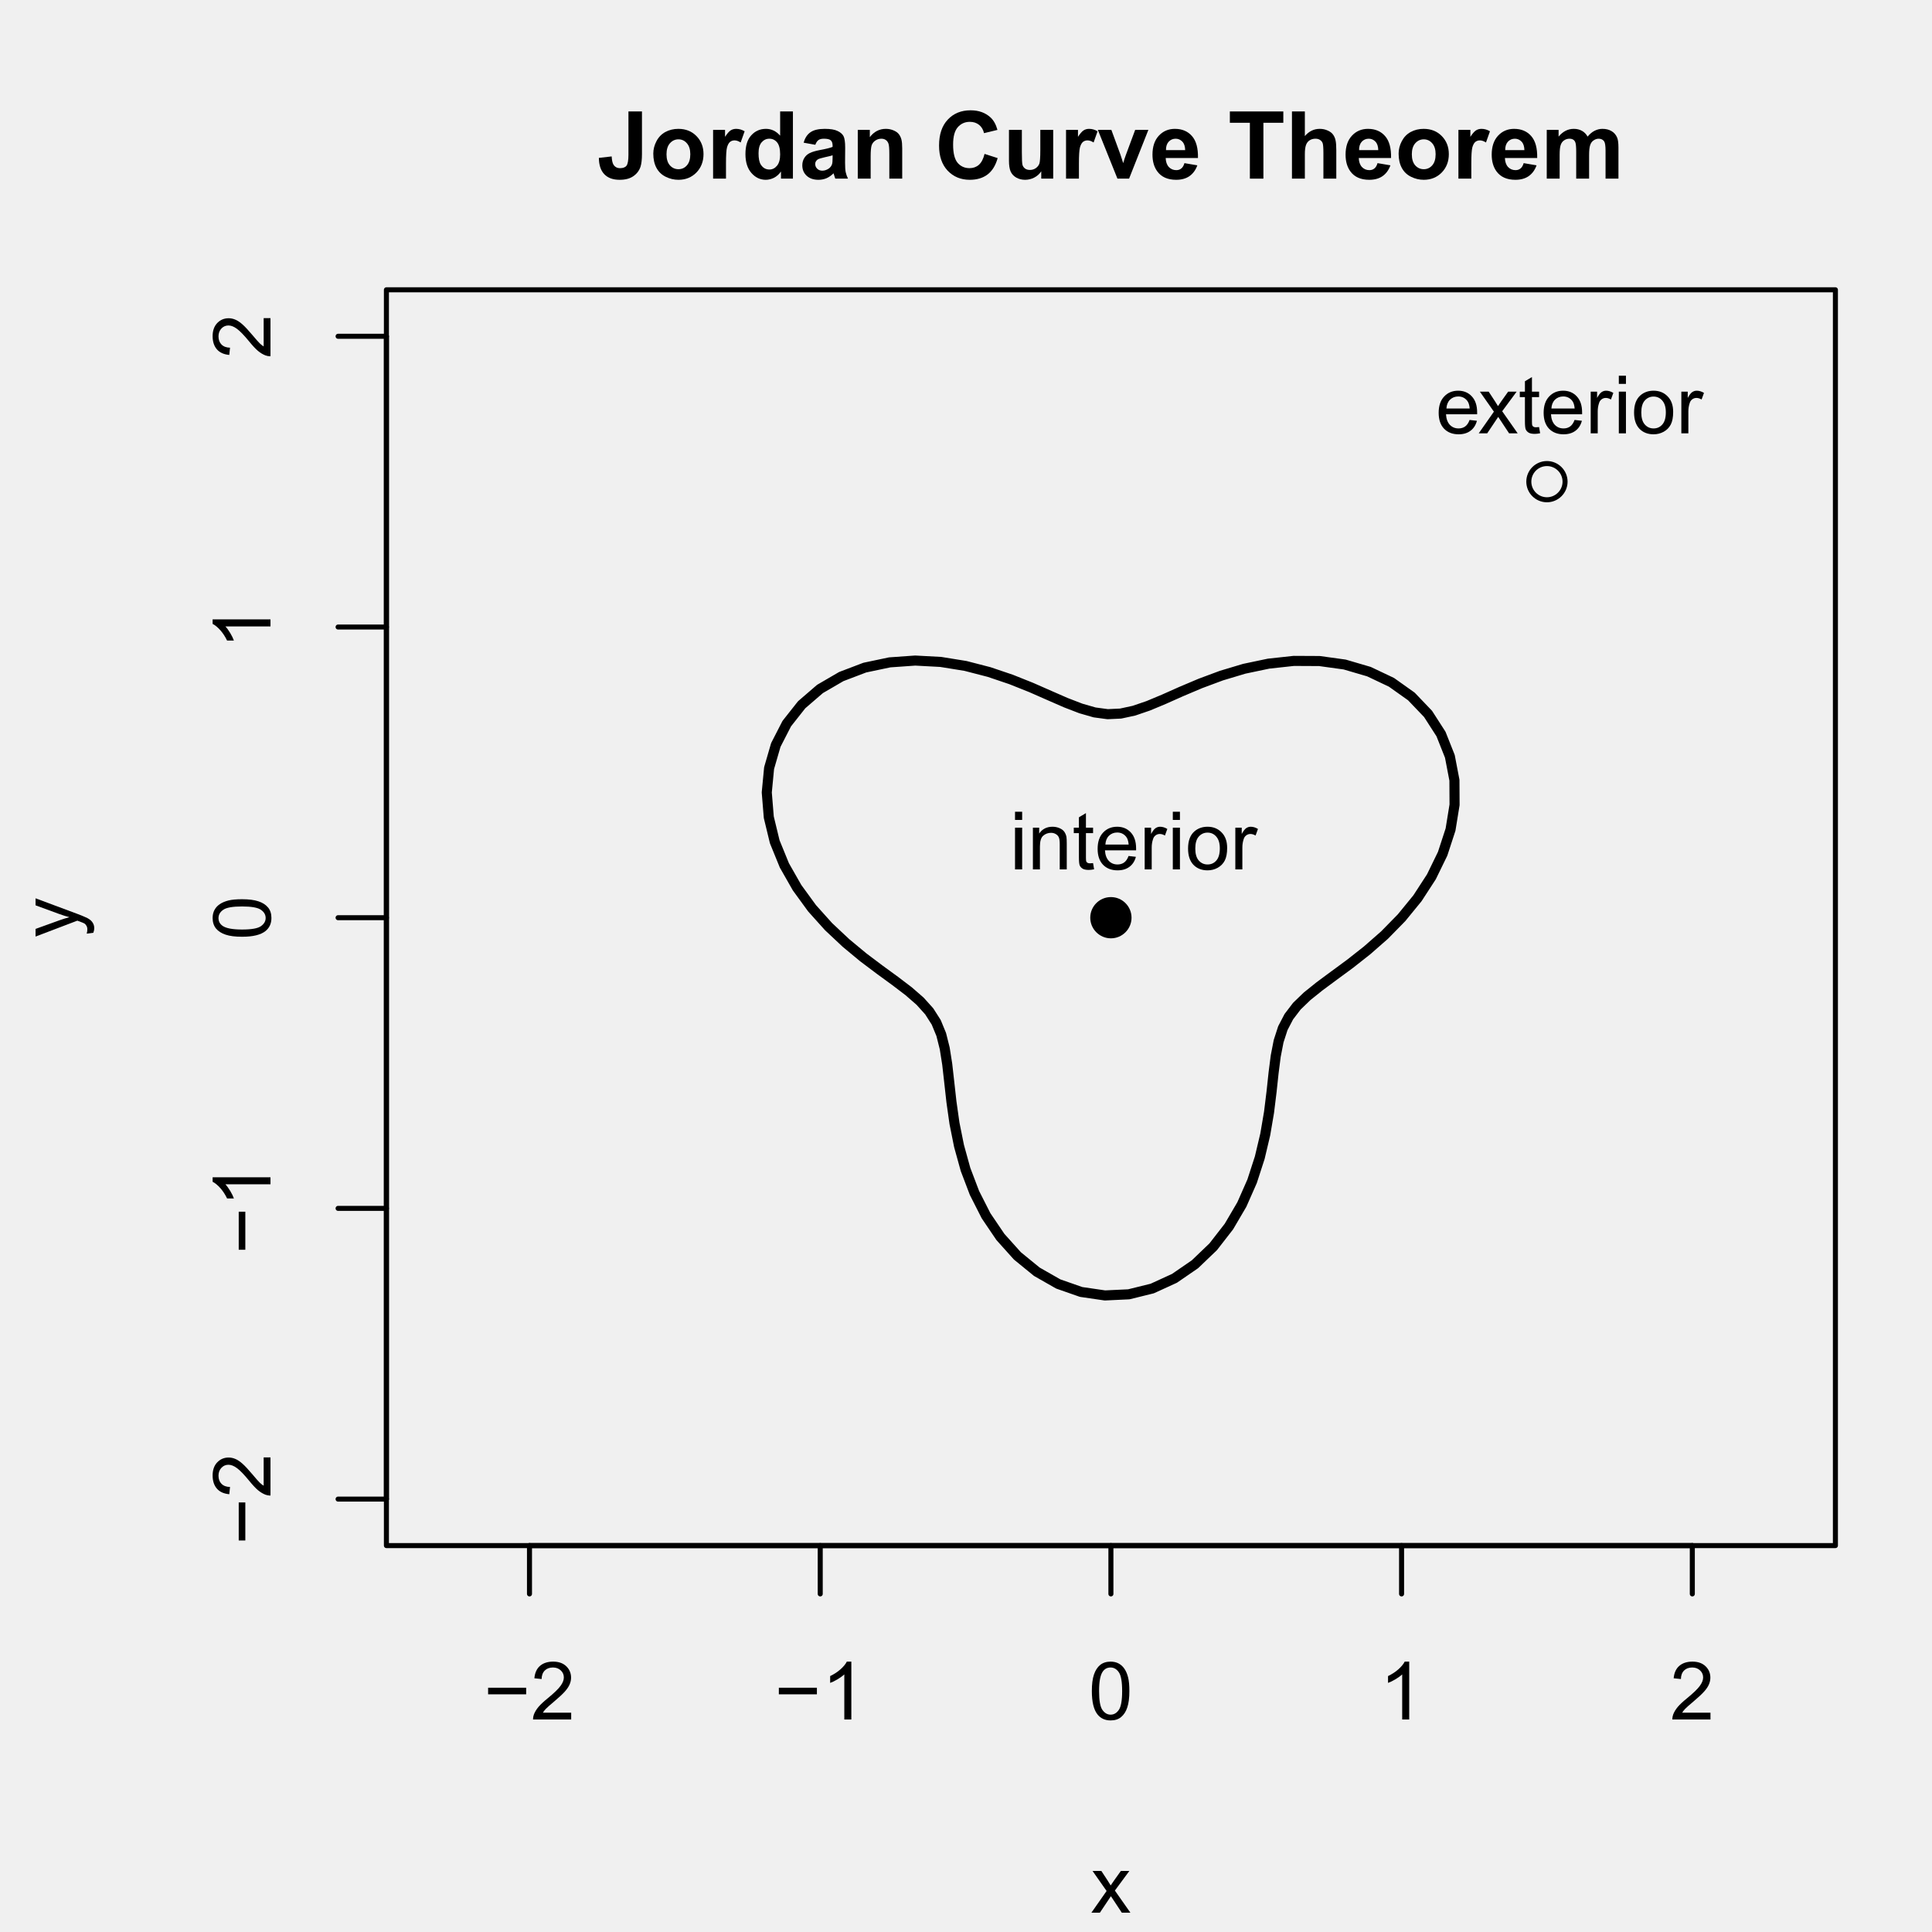
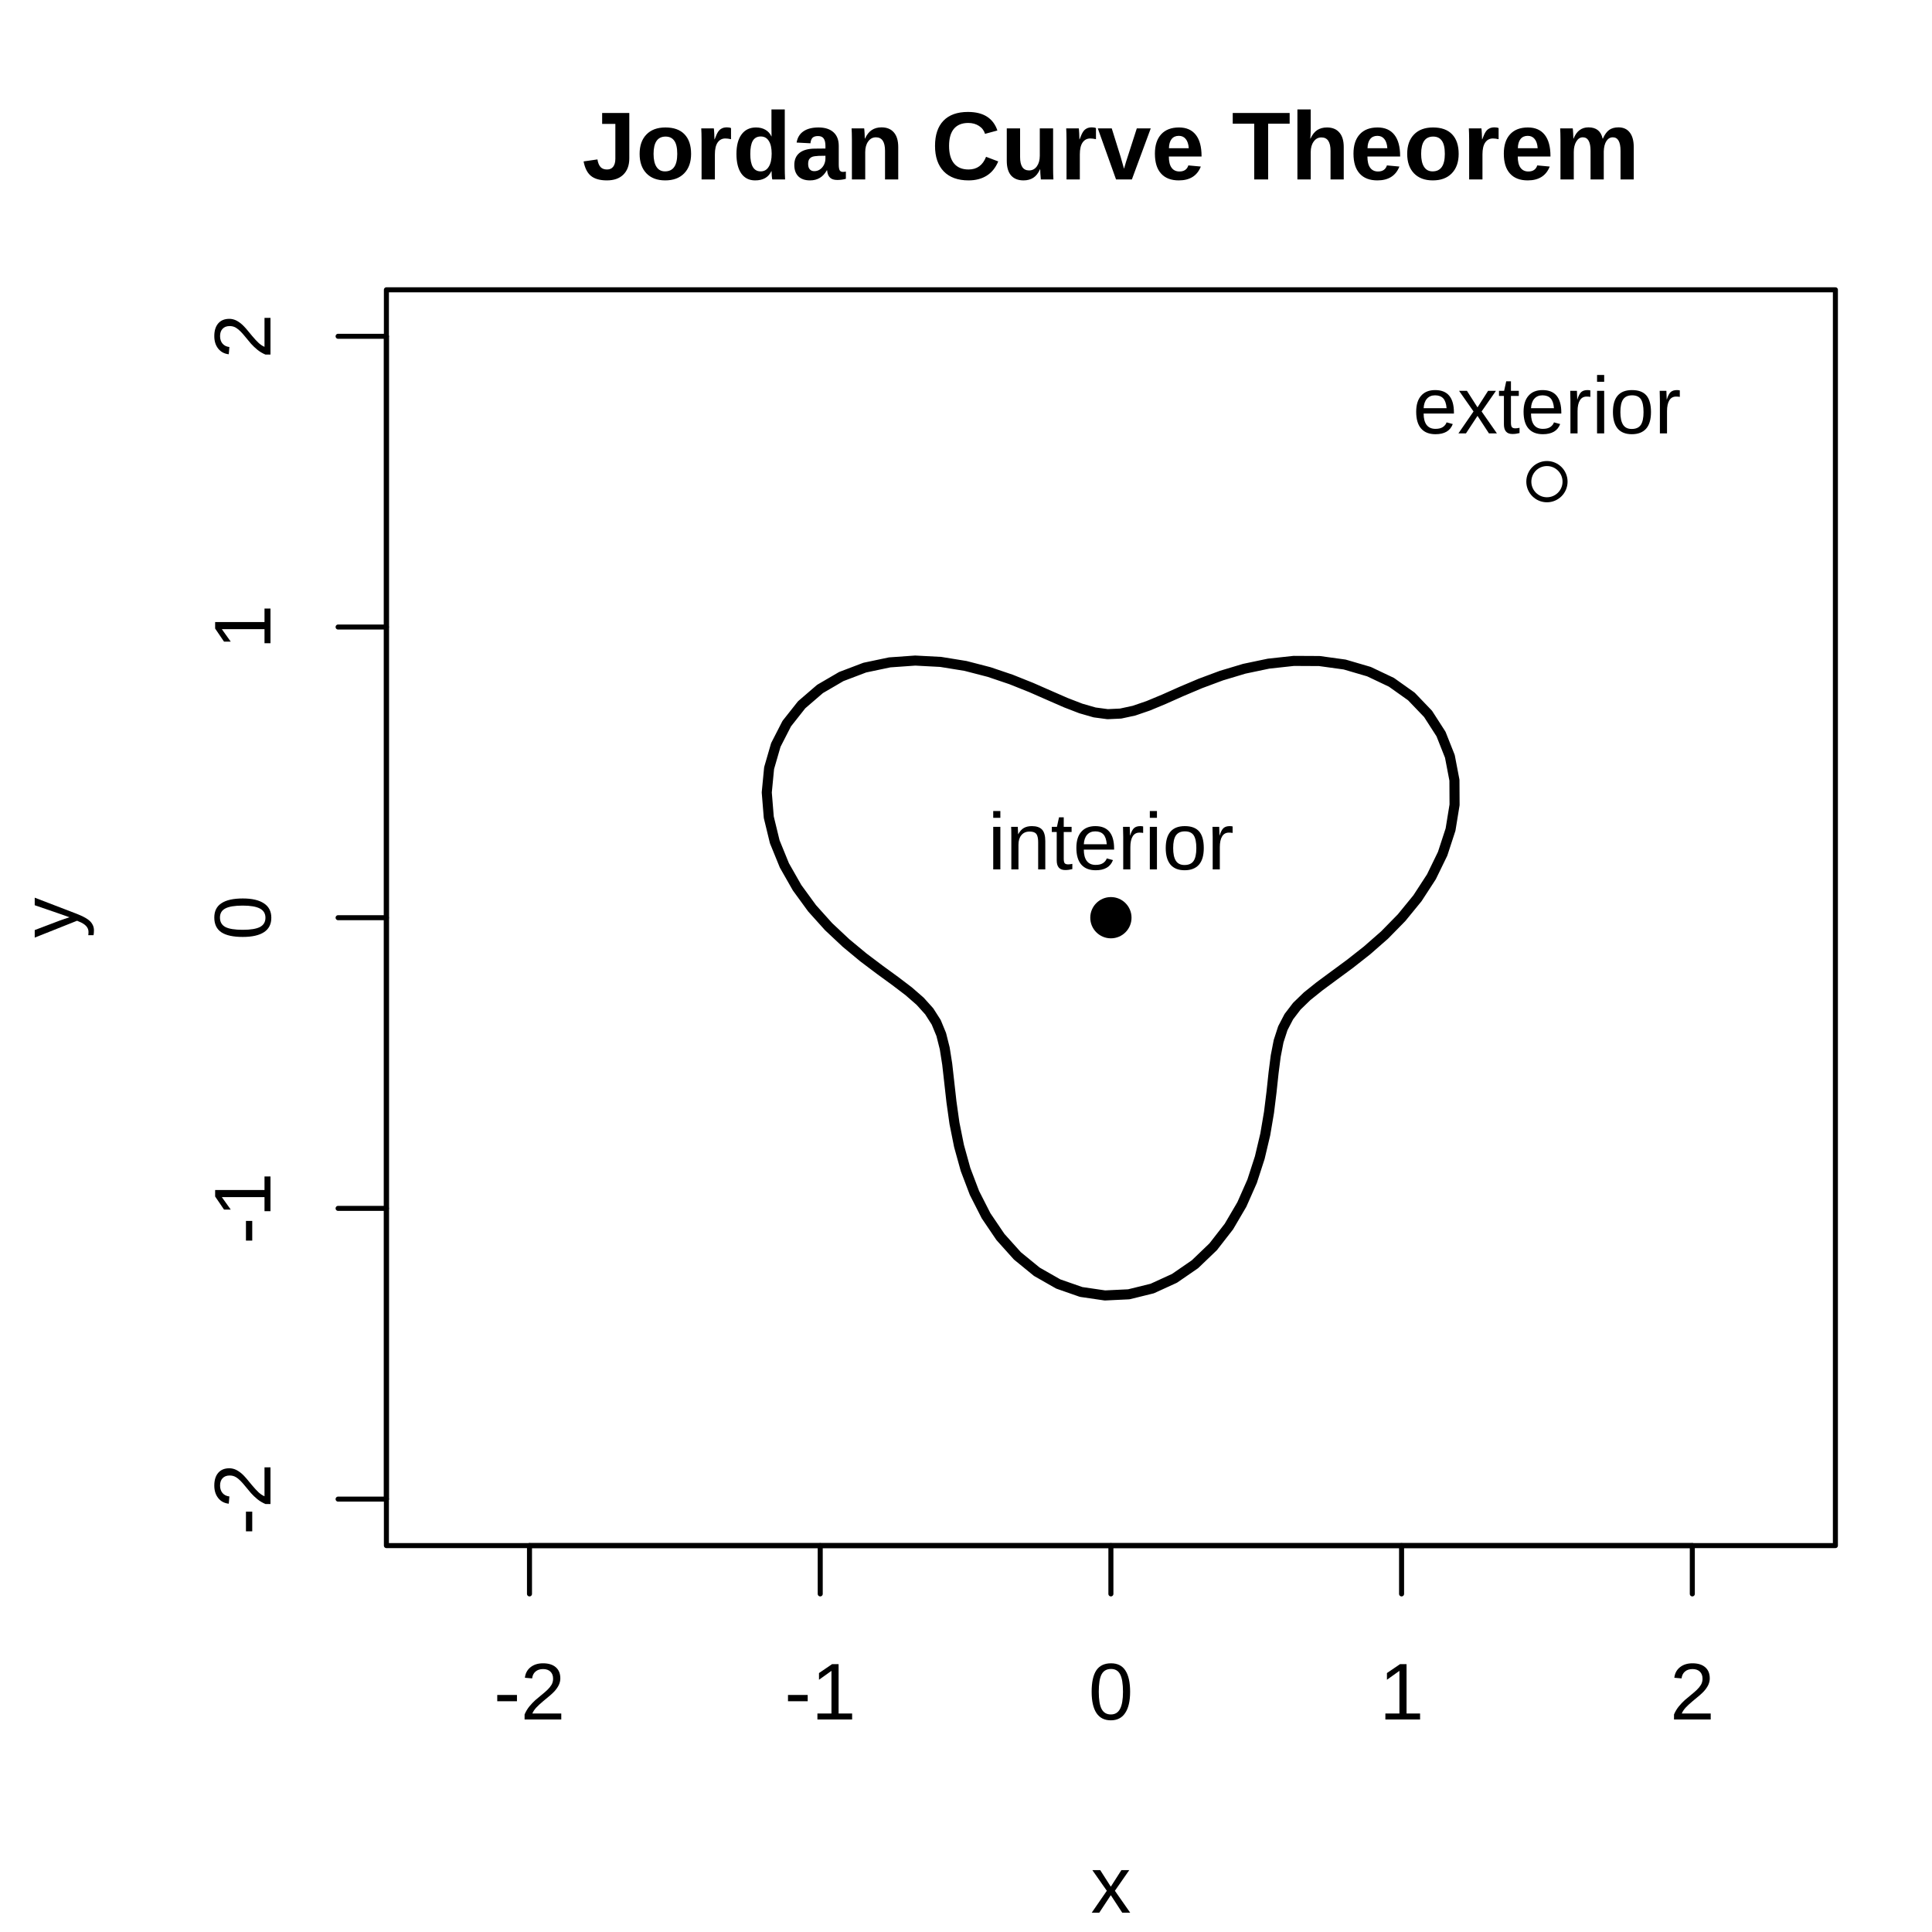
- <svg xmlns="http://www.w3.org/2000/svg" xmlns:xlink="http://www.w3.org/1999/xlink" width="288pt" height="288pt" viewBox="0 0 288 288">
-   <defs>
-     <g>
-       <g id="glyph-0-0">
-         <path d="M 6.344 -3.75 L 0.672 -3.75 L 0.672 -4.734 L 6.344 -4.734 Z M 6.344 -3.75 " />
-       </g>
-       <g id="glyph-0-1">
-         <path d="M 6.047 -1.016 L 6.047 0 L 0.359 0 C 0.359 -0.25 0.398 -0.492 0.484 -0.734 C 0.629 -1.117 0.859 -1.5 1.172 -1.875 C 1.492 -2.25 1.957 -2.68 2.562 -3.172 C 3.5 -3.941 4.129 -4.551 4.453 -5 C 4.785 -5.445 4.953 -5.867 4.953 -6.266 C 4.953 -6.68 4.801 -7.031 4.5 -7.312 C 4.195 -7.602 3.805 -7.75 3.328 -7.75 C 2.816 -7.75 2.41 -7.598 2.109 -7.297 C 1.805 -6.992 1.648 -6.57 1.641 -6.031 L 0.562 -6.141 C 0.633 -6.953 0.91 -7.566 1.391 -7.984 C 1.879 -8.41 2.535 -8.625 3.359 -8.625 C 4.18 -8.625 4.832 -8.395 5.312 -7.938 C 5.789 -7.477 6.031 -6.91 6.031 -6.234 C 6.031 -5.891 5.957 -5.551 5.812 -5.219 C 5.676 -4.895 5.441 -4.547 5.109 -4.172 C 4.785 -3.805 4.25 -3.305 3.5 -2.672 C 2.863 -2.141 2.453 -1.773 2.266 -1.578 C 2.086 -1.391 1.941 -1.203 1.828 -1.016 Z M 6.047 -1.016 " />
-       </g>
-       <g id="glyph-0-2">
-         <path d="M 4.469 0 L 3.422 0 L 3.422 -6.719 C 3.16 -6.477 2.82 -6.234 2.406 -5.984 C 2 -5.742 1.633 -5.566 1.312 -5.453 L 1.312 -6.469 C 1.895 -6.75 2.406 -7.082 2.844 -7.469 C 3.289 -7.863 3.609 -8.25 3.797 -8.625 L 4.469 -8.625 Z M 4.469 0 " />
-       </g>
-       <g id="glyph-0-3">
-         <path d="M 0.5 -4.234 C 0.5 -5.254 0.602 -6.07 0.812 -6.688 C 1.02 -7.312 1.328 -7.789 1.734 -8.125 C 2.148 -8.457 2.672 -8.625 3.297 -8.625 C 3.754 -8.625 4.156 -8.531 4.5 -8.344 C 4.852 -8.156 5.145 -7.883 5.375 -7.531 C 5.602 -7.188 5.781 -6.766 5.906 -6.266 C 6.031 -5.766 6.094 -5.086 6.094 -4.234 C 6.094 -3.223 5.988 -2.41 5.781 -1.797 C 5.582 -1.18 5.273 -0.703 4.859 -0.359 C 4.453 -0.023 3.93 0.141 3.297 0.141 C 2.473 0.141 1.82 -0.156 1.344 -0.75 C 0.781 -1.457 0.5 -2.617 0.5 -4.234 Z M 1.578 -4.234 C 1.578 -2.828 1.742 -1.891 2.078 -1.422 C 2.41 -0.953 2.816 -0.719 3.297 -0.719 C 3.785 -0.719 4.191 -0.953 4.516 -1.422 C 4.848 -1.891 5.016 -2.828 5.016 -4.234 C 5.016 -5.648 4.848 -6.586 4.516 -7.047 C 4.191 -7.516 3.781 -7.75 3.281 -7.75 C 2.801 -7.75 2.414 -7.547 2.125 -7.141 C 1.758 -6.617 1.578 -5.648 1.578 -4.234 Z M 1.578 -4.234 " />
-       </g>
-       <g id="glyph-0-4">
-         <path d="M 0.094 0 L 2.359 -3.234 L 0.266 -6.219 L 1.578 -6.219 L 2.531 -4.766 C 2.707 -4.484 2.852 -4.25 2.969 -4.062 C 3.133 -4.32 3.289 -4.551 3.438 -4.75 L 4.484 -6.219 L 5.75 -6.219 L 3.594 -3.297 L 5.906 0 L 4.625 0 L 3.344 -1.938 L 3 -2.453 L 1.359 0 Z M 0.094 0 " />
-       </g>
-       <g id="glyph-0-5">
- </g>
-       <g id="glyph-0-6">
-         <path d="M 0.797 -7.375 L 0.797 -8.594 L 1.859 -8.594 L 1.859 -7.375 Z M 0.797 0 L 0.797 -6.219 L 1.859 -6.219 L 1.859 0 Z M 0.797 0 " />
-       </g>
-       <g id="glyph-0-7">
-         <path d="M 0.797 0 L 0.797 -6.219 L 1.734 -6.219 L 1.734 -5.344 C 2.191 -6.02 2.852 -6.359 3.719 -6.359 C 4.094 -6.359 4.438 -6.289 4.75 -6.156 C 5.07 -6.02 5.312 -5.844 5.469 -5.625 C 5.625 -5.406 5.734 -5.148 5.797 -4.859 C 5.828 -4.66 5.844 -4.316 5.844 -3.828 L 5.844 0 L 4.797 0 L 4.797 -3.781 C 4.797 -4.219 4.754 -4.539 4.672 -4.75 C 4.586 -4.957 4.441 -5.125 4.234 -5.25 C 4.023 -5.383 3.781 -5.453 3.5 -5.453 C 3.051 -5.453 2.66 -5.305 2.328 -5.016 C 2.004 -4.734 1.844 -4.195 1.844 -3.406 L 1.844 0 Z M 0.797 0 " />
-       </g>
-       <g id="glyph-0-8">
-         <path d="M 3.094 -0.938 L 3.25 -0.016 C 2.945 0.047 2.68 0.078 2.453 0.078 C 2.066 0.078 1.77 0.02 1.562 -0.094 C 1.352 -0.219 1.203 -0.379 1.109 -0.578 C 1.023 -0.773 0.984 -1.191 0.984 -1.828 L 0.984 -5.406 L 0.219 -5.406 L 0.219 -6.219 L 0.984 -6.219 L 0.984 -7.766 L 2.031 -8.391 L 2.031 -6.219 L 3.094 -6.219 L 3.094 -5.406 L 2.031 -5.406 L 2.031 -1.766 C 2.031 -1.461 2.047 -1.27 2.078 -1.188 C 2.117 -1.102 2.18 -1.035 2.266 -0.984 C 2.348 -0.93 2.469 -0.906 2.625 -0.906 C 2.75 -0.906 2.906 -0.914 3.094 -0.938 Z M 3.094 -0.938 " />
-       </g>
-       <g id="glyph-0-9">
-         <path d="M 5.047 -2 L 6.141 -1.875 C 5.973 -1.238 5.656 -0.742 5.188 -0.391 C 4.719 -0.035 4.125 0.141 3.406 0.141 C 2.5 0.141 1.773 -0.141 1.234 -0.703 C 0.703 -1.266 0.438 -2.051 0.438 -3.062 C 0.438 -4.102 0.707 -4.91 1.25 -5.484 C 1.789 -6.066 2.488 -6.359 3.344 -6.359 C 4.176 -6.359 4.852 -6.078 5.375 -5.516 C 5.906 -4.953 6.172 -4.156 6.172 -3.125 C 6.172 -3.062 6.172 -2.969 6.172 -2.844 L 1.531 -2.844 C 1.57 -2.156 1.766 -1.629 2.109 -1.266 C 2.453 -0.91 2.883 -0.734 3.406 -0.734 C 3.789 -0.734 4.117 -0.832 4.391 -1.031 C 4.672 -1.238 4.891 -1.562 5.047 -2 Z M 1.594 -3.703 L 5.062 -3.703 C 5.02 -4.234 4.891 -4.629 4.672 -4.891 C 4.328 -5.297 3.891 -5.5 3.359 -5.5 C 2.867 -5.5 2.457 -5.336 2.125 -5.016 C 1.801 -4.691 1.625 -4.254 1.594 -3.703 Z M 1.594 -3.703 " />
-       </g>
-       <g id="glyph-0-10">
-         <path d="M 0.781 0 L 0.781 -6.219 L 1.734 -6.219 L 1.734 -5.281 C 1.973 -5.719 2.191 -6.004 2.391 -6.141 C 2.598 -6.285 2.828 -6.359 3.078 -6.359 C 3.43 -6.359 3.789 -6.25 4.156 -6.031 L 3.797 -5.047 C 3.535 -5.203 3.281 -5.281 3.031 -5.281 C 2.789 -5.281 2.578 -5.207 2.391 -5.062 C 2.211 -4.926 2.086 -4.734 2.016 -4.484 C 1.891 -4.109 1.828 -3.703 1.828 -3.266 L 1.828 0 Z M 0.781 0 " />
-       </g>
-       <g id="glyph-0-11">
-         <path d="M 0.406 -3.109 C 0.406 -4.266 0.723 -5.117 1.359 -5.672 C 1.891 -6.129 2.539 -6.359 3.312 -6.359 C 4.164 -6.359 4.863 -6.078 5.406 -5.516 C 5.957 -4.961 6.234 -4.191 6.234 -3.203 C 6.234 -2.398 6.113 -1.77 5.875 -1.312 C 5.633 -0.852 5.281 -0.492 4.812 -0.234 C 4.352 0.016 3.852 0.141 3.312 0.141 C 2.445 0.141 1.742 -0.133 1.203 -0.688 C 0.672 -1.25 0.406 -2.055 0.406 -3.109 Z M 1.484 -3.109 C 1.484 -2.316 1.656 -1.723 2 -1.328 C 2.352 -0.93 2.789 -0.734 3.312 -0.734 C 3.844 -0.734 4.281 -0.93 4.625 -1.328 C 4.969 -1.723 5.141 -2.328 5.141 -3.141 C 5.141 -3.91 4.961 -4.492 4.609 -4.891 C 4.266 -5.285 3.832 -5.484 3.312 -5.484 C 2.789 -5.484 2.352 -5.285 2 -4.891 C 1.656 -4.504 1.484 -3.91 1.484 -3.109 Z M 1.484 -3.109 " />
-       </g>
-       <g id="glyph-1-0">
-         <path d="M -3.75 -6.344 L -3.75 -0.672 L -4.734 -0.672 L -4.734 -6.344 Z M -3.75 -6.344 " />
-       </g>
-       <g id="glyph-1-1">
-         <path d="M -1.016 -6.047 L 0 -6.047 L 0 -0.359 C -0.25 -0.359 -0.492 -0.398 -0.734 -0.484 C -1.117 -0.629 -1.5 -0.859 -1.875 -1.172 C -2.25 -1.492 -2.68 -1.957 -3.172 -2.562 C -3.941 -3.5 -4.551 -4.129 -5 -4.453 C -5.445 -4.785 -5.867 -4.953 -6.266 -4.953 C -6.68 -4.953 -7.031 -4.801 -7.312 -4.5 C -7.602 -4.195 -7.75 -3.805 -7.75 -3.328 C -7.75 -2.816 -7.598 -2.41 -7.297 -2.109 C -6.992 -1.805 -6.57 -1.648 -6.031 -1.641 L -6.141 -0.562 C -6.953 -0.633 -7.566 -0.91 -7.984 -1.391 C -8.41 -1.879 -8.625 -2.535 -8.625 -3.359 C -8.625 -4.18 -8.395 -4.832 -7.938 -5.312 C -7.477 -5.789 -6.91 -6.031 -6.234 -6.031 C -5.891 -6.031 -5.551 -5.957 -5.219 -5.812 C -4.895 -5.676 -4.547 -5.441 -4.172 -5.109 C -3.805 -4.785 -3.305 -4.25 -2.672 -3.5 C -2.141 -2.863 -1.773 -2.453 -1.578 -2.266 C -1.391 -2.086 -1.203 -1.941 -1.016 -1.828 Z M -1.016 -6.047 " />
-       </g>
-       <g id="glyph-1-2">
-         <path d="M 0 -4.469 L 0 -3.422 L -6.719 -3.422 C -6.477 -3.16 -6.234 -2.82 -5.984 -2.406 C -5.742 -2 -5.566 -1.633 -5.453 -1.312 L -6.469 -1.312 C -6.75 -1.895 -7.082 -2.406 -7.469 -2.844 C -7.863 -3.289 -8.25 -3.609 -8.625 -3.797 L -8.625 -4.469 Z M 0 -4.469 " />
-       </g>
-       <g id="glyph-1-3">
-         <path d="M -4.234 -0.5 C -5.254 -0.5 -6.07 -0.602 -6.688 -0.812 C -7.312 -1.02 -7.789 -1.328 -8.125 -1.734 C -8.457 -2.148 -8.625 -2.672 -8.625 -3.297 C -8.625 -3.754 -8.531 -4.156 -8.344 -4.5 C -8.156 -4.852 -7.883 -5.145 -7.531 -5.375 C -7.188 -5.602 -6.766 -5.781 -6.266 -5.906 C -5.766 -6.031 -5.086 -6.094 -4.234 -6.094 C -3.223 -6.094 -2.41 -5.988 -1.797 -5.781 C -1.18 -5.582 -0.703 -5.273 -0.359 -4.859 C -0.023 -4.453 0.141 -3.93 0.141 -3.297 C 0.141 -2.473 -0.156 -1.82 -0.75 -1.344 C -1.457 -0.781 -2.617 -0.5 -4.234 -0.5 Z M -4.234 -1.578 C -2.828 -1.578 -1.891 -1.742 -1.422 -2.078 C -0.953 -2.41 -0.719 -2.816 -0.719 -3.297 C -0.719 -3.785 -0.953 -4.191 -1.422 -4.516 C -1.891 -4.848 -2.828 -5.016 -4.234 -5.016 C -5.648 -5.016 -6.586 -4.848 -7.047 -4.516 C -7.516 -4.191 -7.75 -3.781 -7.75 -3.281 C -7.75 -2.801 -7.547 -2.414 -7.141 -2.125 C -6.617 -1.758 -5.648 -1.578 -4.234 -1.578 Z M -4.234 -1.578 " />
-       </g>
-       <g id="glyph-1-4">
-         <path d="M 2.391 -0.75 L 1.406 -0.625 C 1.469 -0.852 1.5 -1.055 1.5 -1.234 C 1.5 -1.461 1.457 -1.645 1.375 -1.781 C 1.301 -1.926 1.195 -2.047 1.062 -2.141 C 0.945 -2.203 0.68 -2.312 0.266 -2.469 C 0.211 -2.477 0.129 -2.508 0.016 -2.562 L -6.219 -0.188 L -6.219 -1.328 L -2.625 -2.625 C -2.164 -2.789 -1.68 -2.941 -1.172 -3.078 C -1.66 -3.203 -2.133 -3.348 -2.594 -3.516 L -6.219 -4.844 L -6.219 -5.891 L 0.109 -3.531 C 0.785 -3.27 1.254 -3.07 1.516 -2.938 C 1.867 -2.75 2.125 -2.531 2.281 -2.281 C 2.445 -2.039 2.531 -1.754 2.531 -1.422 C 2.531 -1.223 2.484 -1 2.391 -0.75 Z M 2.391 -0.75 " />
-       </g>
-       <g id="glyph-2-0">
-         <path d="M 4.641 -10.016 L 6.656 -10.016 L 6.656 -3.672 C 6.656 -2.848 6.582 -2.211 6.438 -1.766 C 6.238 -1.18 5.879 -0.711 5.359 -0.359 C 4.848 -0.004 4.172 0.172 3.328 0.172 C 2.336 0.172 1.578 -0.102 1.047 -0.656 C 0.516 -1.207 0.242 -2.02 0.234 -3.094 L 2.141 -3.312 C 2.172 -2.738 2.258 -2.332 2.406 -2.094 C 2.625 -1.738 2.953 -1.562 3.391 -1.562 C 3.848 -1.562 4.172 -1.688 4.359 -1.938 C 4.547 -2.195 4.641 -2.734 4.641 -3.547 Z M 4.641 -10.016 " />
-       </g>
-       <g id="glyph-2-1">
-         <path d="M 0.562 -3.734 C 0.562 -4.367 0.719 -4.984 1.031 -5.578 C 1.344 -6.18 1.785 -6.641 2.359 -6.953 C 2.941 -7.266 3.586 -7.422 4.297 -7.422 C 5.398 -7.422 6.301 -7.062 7 -6.344 C 7.695 -5.633 8.047 -4.738 8.047 -3.656 C 8.047 -2.551 7.691 -1.633 6.984 -0.906 C 6.273 -0.188 5.383 0.172 4.312 0.172 C 3.645 0.172 3.008 0.02 2.406 -0.281 C 1.801 -0.582 1.344 -1.023 1.031 -1.609 C 0.719 -2.191 0.562 -2.898 0.562 -3.734 Z M 2.531 -3.625 C 2.531 -2.906 2.703 -2.352 3.047 -1.969 C 3.391 -1.594 3.812 -1.406 4.312 -1.406 C 4.812 -1.406 5.227 -1.594 5.562 -1.969 C 5.906 -2.352 6.078 -2.91 6.078 -3.641 C 6.078 -4.348 5.906 -4.895 5.562 -5.281 C 5.227 -5.664 4.812 -5.859 4.312 -5.859 C 3.812 -5.859 3.391 -5.664 3.047 -5.281 C 2.703 -4.895 2.531 -4.344 2.531 -3.625 Z M 2.531 -3.625 " />
-       </g>
-       <g id="glyph-2-2">
-         <path d="M 2.844 0 L 0.922 0 L 0.922 -7.266 L 2.703 -7.266 L 2.703 -6.234 C 3.016 -6.711 3.289 -7.031 3.531 -7.188 C 3.77 -7.344 4.047 -7.422 4.359 -7.422 C 4.797 -7.422 5.219 -7.301 5.625 -7.062 L 5.031 -5.391 C 4.707 -5.598 4.406 -5.703 4.125 -5.703 C 3.852 -5.703 3.625 -5.625 3.438 -5.469 C 3.258 -5.32 3.113 -5.055 3 -4.672 C 2.895 -4.285 2.844 -3.477 2.844 -2.25 Z M 2.844 0 " />
-       </g>
-       <g id="glyph-2-3">
-         <path d="M 7.656 0 L 5.875 0 L 5.875 -1.062 C 5.582 -0.645 5.234 -0.332 4.828 -0.125 C 4.422 0.07 4.016 0.172 3.609 0.172 C 2.773 0.172 2.062 -0.164 1.469 -0.844 C 0.875 -1.52 0.578 -2.457 0.578 -3.656 C 0.578 -4.883 0.863 -5.816 1.438 -6.453 C 2.02 -7.098 2.754 -7.422 3.641 -7.422 C 4.453 -7.422 5.156 -7.082 5.75 -6.406 L 5.75 -10.016 L 7.656 -10.016 Z M 2.531 -3.781 C 2.531 -3.008 2.641 -2.453 2.859 -2.109 C 3.172 -1.609 3.602 -1.359 4.156 -1.359 C 4.594 -1.359 4.969 -1.547 5.281 -1.922 C 5.594 -2.297 5.75 -2.859 5.75 -3.609 C 5.75 -4.441 5.598 -5.039 5.297 -5.406 C 4.992 -5.77 4.609 -5.953 4.141 -5.953 C 3.68 -5.953 3.297 -5.77 2.984 -5.406 C 2.68 -5.051 2.531 -4.508 2.531 -3.781 Z M 2.531 -3.781 " />
-       </g>
-       <g id="glyph-2-4">
-         <path d="M 2.438 -5.047 L 0.703 -5.359 C 0.891 -6.055 1.223 -6.57 1.703 -6.906 C 2.18 -7.25 2.895 -7.422 3.844 -7.422 C 4.695 -7.422 5.332 -7.316 5.75 -7.109 C 6.176 -6.91 6.473 -6.656 6.641 -6.344 C 6.805 -6.031 6.891 -5.457 6.891 -4.625 L 6.875 -2.391 C 6.875 -1.742 6.906 -1.27 6.969 -0.969 C 7.031 -0.664 7.145 -0.344 7.312 0 L 5.422 0 C 5.367 -0.125 5.305 -0.312 5.234 -0.562 C 5.203 -0.676 5.176 -0.754 5.156 -0.797 C 4.832 -0.473 4.484 -0.227 4.109 -0.062 C 3.734 0.094 3.332 0.172 2.906 0.172 C 2.164 0.172 1.578 -0.031 1.141 -0.438 C 0.711 -0.844 0.5 -1.359 0.5 -1.984 C 0.5 -2.391 0.598 -2.754 0.797 -3.078 C 0.992 -3.398 1.266 -3.645 1.609 -3.812 C 1.961 -3.988 2.473 -4.141 3.141 -4.266 C 4.035 -4.43 4.66 -4.586 5.016 -4.734 L 5.016 -4.922 C 5.016 -5.297 4.922 -5.562 4.734 -5.719 C 4.555 -5.875 4.211 -5.953 3.703 -5.953 C 3.359 -5.953 3.094 -5.883 2.906 -5.75 C 2.719 -5.613 2.562 -5.379 2.438 -5.047 Z M 5.016 -3.484 C 4.766 -3.398 4.375 -3.301 3.844 -3.188 C 3.312 -3.07 2.961 -2.961 2.797 -2.859 C 2.547 -2.68 2.422 -2.457 2.422 -2.188 C 2.422 -1.914 2.52 -1.68 2.719 -1.484 C 2.914 -1.285 3.172 -1.188 3.484 -1.188 C 3.828 -1.188 4.16 -1.301 4.484 -1.531 C 4.711 -1.707 4.863 -1.922 4.938 -2.172 C 4.988 -2.328 5.016 -2.641 5.016 -3.109 Z M 5.016 -3.484 " />
-       </g>
-       <g id="glyph-2-5">
-         <path d="M 7.609 0 L 5.688 0 L 5.688 -3.703 C 5.688 -4.484 5.645 -4.988 5.562 -5.219 C 5.477 -5.457 5.344 -5.641 5.156 -5.766 C 4.977 -5.891 4.758 -5.953 4.5 -5.953 C 4.164 -5.953 3.863 -5.859 3.594 -5.672 C 3.332 -5.492 3.148 -5.254 3.047 -4.953 C 2.953 -4.648 2.906 -4.094 2.906 -3.281 L 2.906 0 L 0.984 0 L 0.984 -7.266 L 2.781 -7.266 L 2.781 -6.188 C 3.406 -7.008 4.203 -7.422 5.172 -7.422 C 5.586 -7.422 5.973 -7.344 6.328 -7.188 C 6.68 -7.039 6.945 -6.848 7.125 -6.609 C 7.301 -6.367 7.426 -6.098 7.5 -5.797 C 7.57 -5.504 7.609 -5.078 7.609 -4.516 Z M 7.609 0 " />
-       </g>
-       <g id="glyph-2-6">
- </g>
-       <g id="glyph-2-7">
-         <path d="M 7.438 -3.688 L 9.391 -3.062 C 9.086 -1.969 8.586 -1.156 7.891 -0.625 C 7.191 -0.094 6.305 0.172 5.234 0.172 C 3.898 0.172 2.801 -0.281 1.938 -1.188 C 1.082 -2.102 0.656 -3.348 0.656 -4.922 C 0.656 -6.586 1.086 -7.879 1.953 -8.797 C 2.816 -9.723 3.953 -10.188 5.359 -10.188 C 6.578 -10.188 7.57 -9.828 8.344 -9.109 C 8.801 -8.68 9.141 -8.066 9.359 -7.266 L 7.359 -6.781 C 7.242 -7.301 7 -7.711 6.625 -8.016 C 6.25 -8.316 5.789 -8.469 5.25 -8.469 C 4.508 -8.469 3.906 -8.195 3.438 -7.656 C 2.977 -7.125 2.75 -6.266 2.75 -5.078 C 2.75 -3.805 2.973 -2.898 3.422 -2.359 C 3.879 -1.828 4.473 -1.562 5.203 -1.562 C 5.742 -1.562 6.207 -1.727 6.594 -2.062 C 6.977 -2.406 7.258 -2.945 7.438 -3.688 Z M 7.438 -3.688 " />
-       </g>
-       <g id="glyph-2-8">
-         <path d="M 5.781 0 L 5.781 -1.094 C 5.52 -0.695 5.172 -0.383 4.734 -0.156 C 4.305 0.062 3.852 0.172 3.375 0.172 C 2.883 0.172 2.445 0.062 2.062 -0.156 C 1.676 -0.375 1.395 -0.676 1.219 -1.062 C 1.051 -1.445 0.969 -1.984 0.969 -2.672 L 0.969 -7.266 L 2.891 -7.266 L 2.891 -3.922 C 2.891 -2.898 2.922 -2.273 2.984 -2.047 C 3.055 -1.816 3.188 -1.633 3.375 -1.5 C 3.562 -1.363 3.801 -1.297 4.094 -1.297 C 4.414 -1.297 4.707 -1.383 4.969 -1.562 C 5.227 -1.75 5.406 -1.973 5.5 -2.234 C 5.594 -2.504 5.641 -3.16 5.641 -4.203 L 5.641 -7.266 L 7.562 -7.266 L 7.562 0 Z M 5.781 0 " />
-       </g>
-       <g id="glyph-2-9">
-         <path d="M 3 0 L 0.078 -7.266 L 2.094 -7.266 L 3.453 -3.562 L 3.859 -2.312 C 3.961 -2.633 4.023 -2.844 4.047 -2.938 C 4.117 -3.145 4.191 -3.352 4.266 -3.562 L 5.641 -7.266 L 7.609 -7.266 L 4.734 0 Z M 3 0 " />
-       </g>
-       <g id="glyph-2-10">
-         <path d="M 5.203 -2.312 L 7.125 -1.984 C 6.875 -1.285 6.484 -0.75 5.953 -0.375 C 5.422 -0.008 4.758 0.172 3.969 0.172 C 2.707 0.172 1.77 -0.242 1.156 -1.078 C 0.676 -1.734 0.438 -2.566 0.438 -3.578 C 0.438 -4.773 0.75 -5.711 1.375 -6.391 C 2.008 -7.078 2.812 -7.422 3.781 -7.422 C 4.852 -7.422 5.703 -7.062 6.328 -6.344 C 6.953 -5.633 7.25 -4.547 7.219 -3.078 L 2.406 -3.078 C 2.426 -2.504 2.582 -2.055 2.875 -1.734 C 3.176 -1.422 3.547 -1.266 3.984 -1.266 C 4.285 -1.266 4.535 -1.348 4.734 -1.516 C 4.941 -1.68 5.098 -1.945 5.203 -2.312 Z M 5.312 -4.25 C 5.301 -4.812 5.16 -5.234 4.891 -5.516 C 4.617 -5.805 4.285 -5.953 3.891 -5.953 C 3.473 -5.953 3.125 -5.801 2.844 -5.5 C 2.57 -5.188 2.441 -4.77 2.453 -4.25 Z M 5.312 -4.25 " />
-       </g>
-       <g id="glyph-2-11">
-         <path d="M 3.281 0 L 3.281 -8.328 L 0.297 -8.328 L 0.297 -10.016 L 8.266 -10.016 L 8.266 -8.328 L 5.297 -8.328 L 5.297 0 Z M 3.281 0 " />
-       </g>
-       <g id="glyph-2-12">
-         <path d="M 2.922 -10.016 L 2.922 -6.344 C 3.535 -7.062 4.273 -7.422 5.141 -7.422 C 5.578 -7.422 5.973 -7.336 6.328 -7.172 C 6.691 -7.016 6.961 -6.805 7.141 -6.547 C 7.316 -6.297 7.438 -6.016 7.5 -5.703 C 7.57 -5.391 7.609 -4.91 7.609 -4.266 L 7.609 0 L 5.688 0 L 5.688 -3.828 C 5.688 -4.598 5.648 -5.082 5.578 -5.281 C 5.504 -5.488 5.375 -5.648 5.188 -5.766 C 5.008 -5.891 4.781 -5.953 4.5 -5.953 C 4.176 -5.953 3.891 -5.875 3.641 -5.719 C 3.391 -5.562 3.207 -5.328 3.094 -5.016 C 2.977 -4.703 2.922 -4.242 2.922 -3.641 L 2.922 0 L 1 0 L 1 -10.016 Z M 2.922 -10.016 " />
-       </g>
-       <g id="glyph-2-13">
-         <path d="M 0.859 -7.266 L 2.625 -7.266 L 2.625 -6.266 C 3.258 -7.035 4.016 -7.422 4.891 -7.422 C 5.359 -7.422 5.766 -7.32 6.109 -7.125 C 6.453 -6.938 6.734 -6.648 6.953 -6.266 C 7.266 -6.648 7.602 -6.938 7.969 -7.125 C 8.344 -7.32 8.738 -7.422 9.156 -7.422 C 9.688 -7.422 10.133 -7.312 10.5 -7.094 C 10.875 -6.883 11.156 -6.566 11.344 -6.141 C 11.477 -5.836 11.547 -5.336 11.547 -4.641 L 11.547 0 L 9.625 0 L 9.625 -4.156 C 9.625 -4.875 9.555 -5.336 9.422 -5.547 C 9.242 -5.816 8.969 -5.953 8.594 -5.953 C 8.332 -5.953 8.082 -5.867 7.844 -5.703 C 7.602 -5.547 7.43 -5.305 7.328 -4.984 C 7.223 -4.672 7.172 -4.172 7.172 -3.484 L 7.172 0 L 5.25 0 L 5.25 -3.984 C 5.25 -4.68 5.211 -5.133 5.141 -5.344 C 5.078 -5.551 4.973 -5.703 4.828 -5.797 C 4.68 -5.898 4.488 -5.953 4.25 -5.953 C 3.945 -5.953 3.676 -5.867 3.438 -5.703 C 3.207 -5.547 3.039 -5.316 2.938 -5.016 C 2.832 -4.723 2.781 -4.227 2.781 -3.531 L 2.781 0 L 0.859 0 Z M 0.859 -7.266 " />
-       </g>
+ <svg xmlns="http://www.w3.org/2000/svg" width="288.00pt" height="288.00pt" viewBox="0 0 288.00 288.00">
+   <g class="svglite">
+     <defs>
+       <style type="text/css">
+     .svglite line, .svglite polyline, .svglite polygon, .svglite path, .svglite rect, .svglite circle {
+       fill: none;
+       stroke: #000000;
+       stroke-linecap: round;
+       stroke-linejoin: round;
+       stroke-miterlimit: 10.00;
+     }
+     .svglite text {
+       white-space: pre;
+     }
+     .svglite g.glyphgroup path {
+       fill: inherit;
+       stroke: none;
+     }
+   </style>
+     </defs>
+     <rect width="100%" height="100%" style="stroke: none; fill: #FFFFFF;" />
+     <defs>
+       <clipPath id="cpMC4wMHwyODguMDB8MC4wMHwyODguMDA=">
+         <rect x="0.00" y="0.00" width="288.00" height="288.00" />
+       </clipPath>
+     </defs>
+     <g clip-path="url(#cpMC4wMHwyODguMDB8MC4wMHwyODguMDA=)">
+       <line x1="78.93" y1="230.40" x2="252.27" y2="230.40" style="stroke-width: 0.75;" />
+       <line x1="78.93" y1="230.40" x2="78.93" y2="237.60" style="stroke-width: 0.75;" />
+       <line x1="122.27" y1="230.40" x2="122.27" y2="237.60" style="stroke-width: 0.75;" />
+       <line x1="165.60" y1="230.40" x2="165.60" y2="237.60" style="stroke-width: 0.75;" />
+       <line x1="208.93" y1="230.40" x2="208.93" y2="237.60" style="stroke-width: 0.75;" />
+       <line x1="252.27" y1="230.40" x2="252.27" y2="237.60" style="stroke-width: 0.75;" />
+       <text x="78.93" y="256.32" text-anchor="middle" style="font-size: 12.00px; font-family: &quot;Arial&quot;;" textLength="10.67px" lengthAdjust="spacingAndGlyphs">-2</text>
+       <text x="122.27" y="256.32" text-anchor="middle" style="font-size: 12.00px; font-family: &quot;Arial&quot;;" textLength="10.67px" lengthAdjust="spacingAndGlyphs">-1</text>
+       <text x="165.60" y="256.32" text-anchor="middle" style="font-size: 12.00px; font-family: &quot;Arial&quot;;" textLength="6.67px" lengthAdjust="spacingAndGlyphs">0</text>
+       <text x="208.93" y="256.32" text-anchor="middle" style="font-size: 12.00px; font-family: &quot;Arial&quot;;" textLength="6.67px" lengthAdjust="spacingAndGlyphs">1</text>
+       <text x="252.27" y="256.32" text-anchor="middle" style="font-size: 12.00px; font-family: &quot;Arial&quot;;" textLength="6.67px" lengthAdjust="spacingAndGlyphs">2</text>
+       <line x1="57.60" y1="223.47" x2="57.60" y2="50.13" style="stroke-width: 0.75;" />
+       <line x1="57.60" y1="223.47" x2="50.40" y2="223.47" style="stroke-width: 0.75;" />
+       <line x1="57.60" y1="180.13" x2="50.40" y2="180.13" style="stroke-width: 0.75;" />
+       <line x1="57.60" y1="136.80" x2="50.40" y2="136.80" style="stroke-width: 0.75;" />
+       <line x1="57.60" y1="93.47" x2="50.40" y2="93.47" style="stroke-width: 0.75;" />
+       <line x1="57.60" y1="50.13" x2="50.40" y2="50.13" style="stroke-width: 0.75;" />
+       <text transform="translate(40.32,223.47) rotate(-90)" text-anchor="middle" style="font-size: 12.00px; font-family: &quot;Arial&quot;;" textLength="10.67px" lengthAdjust="spacingAndGlyphs">-2</text>
+       <text transform="translate(40.32,180.13) rotate(-90)" text-anchor="middle" style="font-size: 12.00px; font-family: &quot;Arial&quot;;" textLength="10.67px" lengthAdjust="spacingAndGlyphs">-1</text>
+       <text transform="translate(40.32,136.80) rotate(-90)" text-anchor="middle" style="font-size: 12.00px; font-family: &quot;Arial&quot;;" textLength="6.67px" lengthAdjust="spacingAndGlyphs">0</text>
+       <text transform="translate(40.32,93.47) rotate(-90)" text-anchor="middle" style="font-size: 12.00px; font-family: &quot;Arial&quot;;" textLength="6.67px" lengthAdjust="spacingAndGlyphs">1</text>
+       <text transform="translate(40.32,50.13) rotate(-90)" text-anchor="middle" style="font-size: 12.00px; font-family: &quot;Arial&quot;;" textLength="6.67px" lengthAdjust="spacingAndGlyphs">2</text>
+       <polygon points="57.60,230.40 273.60,230.40 273.60,43.20 57.60,43.20 " style="stroke-width: 0.75;" />
+       <text x="165.60" y="26.75" text-anchor="middle" style="font-size: 14.40px; font-weight: bold; font-family: &quot;Arial&quot;;" textLength="157.55px" lengthAdjust="spacingAndGlyphs">Jordan Curve Theorem</text>
+       <text x="165.60" y="285.12" text-anchor="middle" style="font-size: 12.00px; font-family: &quot;Arial&quot;;" textLength="6.00px" lengthAdjust="spacingAndGlyphs">x</text>
+       <text transform="translate(11.52,136.80) rotate(-90)" text-anchor="middle" style="font-size: 12.00px; font-family: &quot;Arial&quot;;" textLength="6.00px" lengthAdjust="spacingAndGlyphs">y</text>
    </g>
-   </defs>
-   <path fill="none" stroke-width="0.75" stroke-linecap="round" stroke-linejoin="round" stroke="rgb(0%, 0%, 0%)" stroke-opacity="1" stroke-miterlimit="10" d="M 78.93 57.602 L 252.27 57.602 " transform="matrix(1, 0, 0, -1, 0, 288)" />
-   <path fill="none" stroke-width="0.75" stroke-linecap="round" stroke-linejoin="round" stroke="rgb(0%, 0%, 0%)" stroke-opacity="1" stroke-miterlimit="10" d="M 78.93 57.602 L 78.93 50.398 " transform="matrix(1, 0, 0, -1, 0, 288)" />
-   <path fill="none" stroke-width="0.75" stroke-linecap="round" stroke-linejoin="round" stroke="rgb(0%, 0%, 0%)" stroke-opacity="1" stroke-miterlimit="10" d="M 122.27 57.602 L 122.27 50.398 " transform="matrix(1, 0, 0, -1, 0, 288)" />
-   <path fill="none" stroke-width="0.75" stroke-linecap="round" stroke-linejoin="round" stroke="rgb(0%, 0%, 0%)" stroke-opacity="1" stroke-miterlimit="10" d="M 165.602 57.602 L 165.602 50.398 " transform="matrix(1, 0, 0, -1, 0, 288)" />
-   <path fill="none" stroke-width="0.75" stroke-linecap="round" stroke-linejoin="round" stroke="rgb(0%, 0%, 0%)" stroke-opacity="1" stroke-miterlimit="10" d="M 208.93 57.602 L 208.93 50.398 " transform="matrix(1, 0, 0, -1, 0, 288)" />
-   <path fill="none" stroke-width="0.75" stroke-linecap="round" stroke-linejoin="round" stroke="rgb(0%, 0%, 0%)" stroke-opacity="1" stroke-miterlimit="10" d="M 252.27 57.602 L 252.27 50.398 " transform="matrix(1, 0, 0, -1, 0, 288)" />
-   <g fill="rgb(0%, 0%, 0%)" fill-opacity="1">
-     <use xlink:href="#glyph-0-0" x="72.09" y="256.32" />
-     <use xlink:href="#glyph-0-1" x="79.098" y="256.32" />
-   </g>
-   <g fill="rgb(0%, 0%, 0%)" fill-opacity="1">
-     <use xlink:href="#glyph-0-0" x="115.43" y="256.32" />
-     <use xlink:href="#glyph-0-2" x="122.438" y="256.32" />
-   </g>
-   <g fill="rgb(0%, 0%, 0%)" fill-opacity="1">
-     <use xlink:href="#glyph-0-3" x="162.26" y="256.32" />
-   </g>
-   <g fill="rgb(0%, 0%, 0%)" fill-opacity="1">
-     <use xlink:href="#glyph-0-2" x="205.6" y="256.32" />
-   </g>
-   <g fill="rgb(0%, 0%, 0%)" fill-opacity="1">
-     <use xlink:href="#glyph-0-1" x="248.93" y="256.32" />
-   </g>
-   <path fill="none" stroke-width="0.75" stroke-linecap="round" stroke-linejoin="round" stroke="rgb(0%, 0%, 0%)" stroke-opacity="1" stroke-miterlimit="10" d="M 57.602 64.531 L 57.602 237.871 " transform="matrix(1, 0, 0, -1, 0, 288)" />
-   <path fill="none" stroke-width="0.75" stroke-linecap="round" stroke-linejoin="round" stroke="rgb(0%, 0%, 0%)" stroke-opacity="1" stroke-miterlimit="10" d="M 57.602 64.531 L 50.398 64.531 " transform="matrix(1, 0, 0, -1, 0, 288)" />
-   <path fill="none" stroke-width="0.75" stroke-linecap="round" stroke-linejoin="round" stroke="rgb(0%, 0%, 0%)" stroke-opacity="1" stroke-miterlimit="10" d="M 57.602 107.871 L 50.398 107.871 " transform="matrix(1, 0, 0, -1, 0, 288)" />
-   <path fill="none" stroke-width="0.75" stroke-linecap="round" stroke-linejoin="round" stroke="rgb(0%, 0%, 0%)" stroke-opacity="1" stroke-miterlimit="10" d="M 57.602 151.199 L 50.398 151.199 " transform="matrix(1, 0, 0, -1, 0, 288)" />
-   <path fill="none" stroke-width="0.75" stroke-linecap="round" stroke-linejoin="round" stroke="rgb(0%, 0%, 0%)" stroke-opacity="1" stroke-miterlimit="10" d="M 57.602 194.531 L 50.398 194.531 " transform="matrix(1, 0, 0, -1, 0, 288)" />
-   <path fill="none" stroke-width="0.75" stroke-linecap="round" stroke-linejoin="round" stroke="rgb(0%, 0%, 0%)" stroke-opacity="1" stroke-miterlimit="10" d="M 57.602 237.871 L 50.398 237.871 " transform="matrix(1, 0, 0, -1, 0, 288)" />
-   <g fill="rgb(0%, 0%, 0%)" fill-opacity="1">
-     <use xlink:href="#glyph-1-0" x="40.32" y="230.31" />
-     <use xlink:href="#glyph-1-1" x="40.32" y="223.302" />
-   </g>
-   <g fill="rgb(0%, 0%, 0%)" fill-opacity="1">
-     <use xlink:href="#glyph-1-0" x="40.32" y="186.97" />
-     <use xlink:href="#glyph-1-2" x="40.32" y="179.962" />
-   </g>
-   <g fill="rgb(0%, 0%, 0%)" fill-opacity="1">
-     <use xlink:href="#glyph-1-3" x="40.32" y="140.14" />
-   </g>
-   <g fill="rgb(0%, 0%, 0%)" fill-opacity="1">
-     <use xlink:href="#glyph-1-2" x="40.32" y="96.8" />
-   </g>
-   <g fill="rgb(0%, 0%, 0%)" fill-opacity="1">
-     <use xlink:href="#glyph-1-1" x="40.32" y="53.47" />
-   </g>
-   <path fill="none" stroke-width="0.75" stroke-linecap="round" stroke-linejoin="round" stroke="rgb(0%, 0%, 0%)" stroke-opacity="1" stroke-miterlimit="10" d="M 57.602 57.602 L 273.602 57.602 L 273.602 244.801 L 57.602 244.801 Z M 57.602 57.602 " transform="matrix(1, 0, 0, -1, 0, 288)" />
-   <g fill="rgb(0%, 0%, 0%)" fill-opacity="1">
-     <use xlink:href="#glyph-2-0" x="89.04" y="26.63" />
-     <use xlink:href="#glyph-2-1" x="96.824" y="26.63" />
-     <use xlink:href="#glyph-2-2" x="105.378" y="26.63" />
-   </g>
-   <g fill="rgb(0%, 0%, 0%)" fill-opacity="1">
-     <use xlink:href="#glyph-2-3" x="110.544" y="26.63" />
-     <use xlink:href="#glyph-2-4" x="119.098" y="26.63" />
-     <use xlink:href="#glyph-2-5" x="126.882" y="26.63" />
-     <use xlink:href="#glyph-2-6" x="135.436" y="26.63" />
-     <use xlink:href="#glyph-2-7" x="139.328" y="26.63" />
-     <use xlink:href="#glyph-2-8" x="149.436" y="26.63" />
-     <use xlink:href="#glyph-2-2" x="157.99" y="26.63" />
-   </g>
-   <g fill="rgb(0%, 0%, 0%)" fill-opacity="1">
-     <use xlink:href="#glyph-2-9" x="163.576" y="26.63" />
-     <use xlink:href="#glyph-2-10" x="171.36" y="26.63" />
-     <use xlink:href="#glyph-2-6" x="179.144" y="26.63" />
-     <use xlink:href="#glyph-2-11" x="183.036" y="26.63" />
-     <use xlink:href="#glyph-2-12" x="191.59" y="26.63" />
-     <use xlink:href="#glyph-2-10" x="200.144" y="26.63" />
-     <use xlink:href="#glyph-2-1" x="207.928" y="26.63" />
-     <use xlink:href="#glyph-2-2" x="216.482" y="26.63" />
-     <use xlink:href="#glyph-2-10" x="221.928" y="26.63" />
-     <use xlink:href="#glyph-2-13" x="229.712" y="26.63" />
-   </g>
-   <g fill="rgb(0%, 0%, 0%)" fill-opacity="1">
-     <use xlink:href="#glyph-0-4" x="162.6" y="285.12" />
-   </g>
-   <g fill="rgb(0%, 0%, 0%)" fill-opacity="1">
-     <use xlink:href="#glyph-1-4" x="11.52" y="139.8" />
-   </g>
-   <path fill="none" stroke-width="1.5" stroke-linecap="round" stroke-linejoin="round" stroke="rgb(0%, 0%, 0%)" stroke-opacity="1" stroke-miterlimit="10" d="M 208.93 151.199 L 211.301 154.102 L 213.379 157.301 L 215.051 160.73 L 216.23 164.34 L 216.828 168.031 L 216.809 171.699 L 216.129 175.25 L 214.809 178.578 L 212.879 181.578 L 210.391 184.18 L 207.422 186.289 L 204.07 187.879 L 200.449 188.941 L 196.68 189.461 L 192.859 189.48 L 189.102 189.07 L 185.48 188.309 L 182.078 187.289 L 178.941 186.121 L 176.078 184.91 L 173.5 183.762 L 171.172 182.789 L 169.039 182.059 L 167.051 181.629 L 165.121 181.539 L 163.172 181.801 L 161.121 182.391 L 158.891 183.25 L 156.441 184.32 L 153.73 185.512 L 150.73 186.711 L 147.449 187.82 L 143.93 188.73 L 140.23 189.328 L 136.43 189.531 L 132.621 189.262 L 128.91 188.48 L 125.41 187.148 L 122.238 185.301 L 119.5 182.941 L 117.281 180.129 L 115.648 176.949 L 114.648 173.5 L 114.301 169.871 L 114.602 166.18 L 115.488 162.52 L 116.93 158.988 L 118.82 155.672 L 121.051 152.609 L 123.52 149.859 L 126.109 147.43 L 128.691 145.289 L 131.172 143.422 L 133.449 141.762 L 135.461 140.23 L 137.16 138.75 L 138.52 137.238 L 139.559 135.609 L 140.309 133.789 L 140.828 131.719 L 141.199 129.371 L 141.5 126.711 L 141.828 123.762 L 142.281 120.559 L 142.961 117.172 L 143.93 113.672 L 145.262 110.172 L 146.988 106.77 L 149.129 103.609 L 151.66 100.789 L 154.559 98.422 L 157.75 96.602 L 161.16 95.41 L 164.711 94.891 L 168.27 95.059 L 171.762 95.922 L 175.078 97.441 L 178.129 99.539 L 180.852 102.148 L 183.191 105.16 L 185.121 108.449 L 186.648 111.91 L 187.789 115.43 L 188.609 118.891 L 189.172 122.191 L 189.551 125.27 L 189.852 128.078 L 190.172 130.578 L 190.602 132.789 L 191.23 134.73 L 192.121 136.441 L 193.32 138.012 L 194.852 139.488 L 196.711 140.98 L 198.859 142.57 L 201.25 144.328 L 203.789 146.328 L 206.391 148.609 L 208.93 151.199 " transform="matrix(1, 0, 0, -1, 0, 288)" />
-   <path fill-rule="nonzero" fill="rgb(0%, 0%, 0%)" fill-opacity="1" stroke-width="0.75" stroke-linecap="round" stroke-linejoin="round" stroke="rgb(0%, 0%, 0%)" stroke-opacity="1" stroke-miterlimit="10" d="M 162.898 151.199 C 162.898 152.691 164.109 153.898 165.602 153.898 C 167.09 153.898 168.301 152.691 168.301 151.199 C 168.301 149.719 167.09 148.5 165.602 148.5 C 164.109 148.5 162.898 149.719 162.898 151.199 " transform="matrix(1, 0, 0, -1, 0, 288)" />
-   <g fill="rgb(0%, 0%, 0%)" fill-opacity="1">
-     <use xlink:href="#glyph-0-5" x="143.84" y="129.6" />
-     <use xlink:href="#glyph-0-5" x="147.176" y="129.6" />
-     <use xlink:href="#glyph-0-6" x="150.512" y="129.6" />
-     <use xlink:href="#glyph-0-7" x="153.176" y="129.6" />
-     <use xlink:href="#glyph-0-8" x="159.848" y="129.6" />
-     <use xlink:href="#glyph-0-9" x="163.184" y="129.6" />
-     <use xlink:href="#glyph-0-10" x="169.856" y="129.6" />
-   </g>
-   <g fill="rgb(0%, 0%, 0%)" fill-opacity="1">
-     <use xlink:href="#glyph-0-6" x="174.032" y="129.6" />
-     <use xlink:href="#glyph-0-11" x="176.696" y="129.6" />
-     <use xlink:href="#glyph-0-10" x="183.368" y="129.6" />
-   </g>
-   <path fill="none" stroke-width="0.75" stroke-linecap="round" stroke-linejoin="round" stroke="rgb(0%, 0%, 0%)" stroke-opacity="1" stroke-miterlimit="10" d="M 227.898 216.199 C 227.898 217.691 229.109 218.898 230.602 218.898 C 232.078 218.898 233.301 217.691 233.301 216.199 C 233.301 214.711 232.078 213.5 230.602 213.5 C 229.109 213.5 227.898 214.711 227.898 216.199 " transform="matrix(1, 0, 0, -1, 0, 288)" />
-   <g fill="rgb(0%, 0%, 0%)" fill-opacity="1">
-     <use xlink:href="#glyph-0-5" x="207.35" y="64.6" />
-     <use xlink:href="#glyph-0-5" x="210.686" y="64.6" />
-     <use xlink:href="#glyph-0-9" x="214.022" y="64.6" />
-   </g>
-   <g fill="rgb(0%, 0%, 0%)" fill-opacity="1">
-     <use xlink:href="#glyph-0-4" x="220.334" y="64.6" />
-     <use xlink:href="#glyph-0-8" x="226.334" y="64.6" />
-     <use xlink:href="#glyph-0-9" x="229.67" y="64.6" />
-     <use xlink:href="#glyph-0-10" x="236.342" y="64.6" />
-   </g>
-   <g fill="rgb(0%, 0%, 0%)" fill-opacity="1">
-     <use xlink:href="#glyph-0-6" x="240.518" y="64.6" />
-     <use xlink:href="#glyph-0-11" x="243.182" y="64.6" />
-     <use xlink:href="#glyph-0-10" x="249.854" y="64.6" />
+     <defs>
+       <clipPath id="cpNTcuNjB8MjczLjYwfDQzLjIwfDIzMC40MA==">
+         <rect x="57.60" y="43.20" width="216.00" height="187.20" />
+       </clipPath>
+     </defs>
+     <g clip-path="url(#cpNTcuNjB8MjczLjYwfDQzLjIwfDIzMC40MA==)">
+       <polyline points="208.93,136.80 211.30,133.90 213.38,130.70 215.05,127.27 216.23,123.66 216.83,119.97 216.81,116.30 216.13,112.75 214.81,109.42 212.88,106.42 210.39,103.82 207.42,101.71 204.07,100.12 200.45,99.06 196.68,98.54 192.86,98.52 189.10,98.93 185.48,99.69 182.08,100.71 178.94,101.88 176.08,103.09 173.50,104.24 171.17,105.21 169.04,105.94 167.05,106.37 165.12,106.46 163.17,106.20 161.12,105.61 158.89,104.75 156.44,103.68 153.73,102.49 150.73,101.29 147.45,100.18 143.93,99.27 140.23,98.67 136.43,98.47 132.62,98.74 128.91,99.52 125.41,100.85 122.24,102.70 119.50,105.06 117.28,107.87 115.65,111.05 114.65,114.50 114.30,118.13 114.60,121.82 115.49,125.48 116.93,129.01 118.82,132.33 121.05,135.39 123.52,138.14 126.11,140.57 128.69,142.71 131.17,144.58 133.45,146.24 135.46,147.77 137.16,149.25 138.52,150.76 139.56,152.39 140.31,154.21 140.83,156.28 141.20,158.63 141.50,161.29 141.83,164.24 142.28,167.44 142.96,170.83 143.93,174.33 145.26,177.83 146.99,181.23 149.13,184.39 151.66,187.21 154.56,189.58 157.75,191.40 161.16,192.59 164.71,193.11 168.27,192.94 171.76,192.08 175.08,190.56 178.13,188.46 180.85,185.85 183.19,182.84 185.12,179.55 186.65,176.09 187.79,172.57 188.61,169.11 189.17,165.81 189.55,162.73 189.85,159.92 190.17,157.42 190.60,155.21 191.23,153.27 192.12,151.56 193.32,149.99 194.85,148.51 196.71,147.02 198.86,145.43 201.25,143.67 203.79,141.67 206.39,139.39 208.93,136.80 " style="stroke-width: 1.50;" />
+       <circle cx="165.60" cy="136.80" r="2.70" style="stroke-width: 0.75; fill: #000000;" />
+       <text x="165.60" y="129.60" text-anchor="middle" style="font-size: 12.00px; font-family: &quot;Arial&quot;;" textLength="43.34px" lengthAdjust="spacingAndGlyphs">  interior</text>
+       <circle cx="230.60" cy="71.80" r="2.70" style="stroke-width: 0.75;" />
+       <text x="230.60" y="64.60" text-anchor="middle" style="font-size: 12.00px; font-family: &quot;Arial&quot;;" textLength="46.67px" lengthAdjust="spacingAndGlyphs">  exterior</text>
+     </g>
  </g>
</svg>
